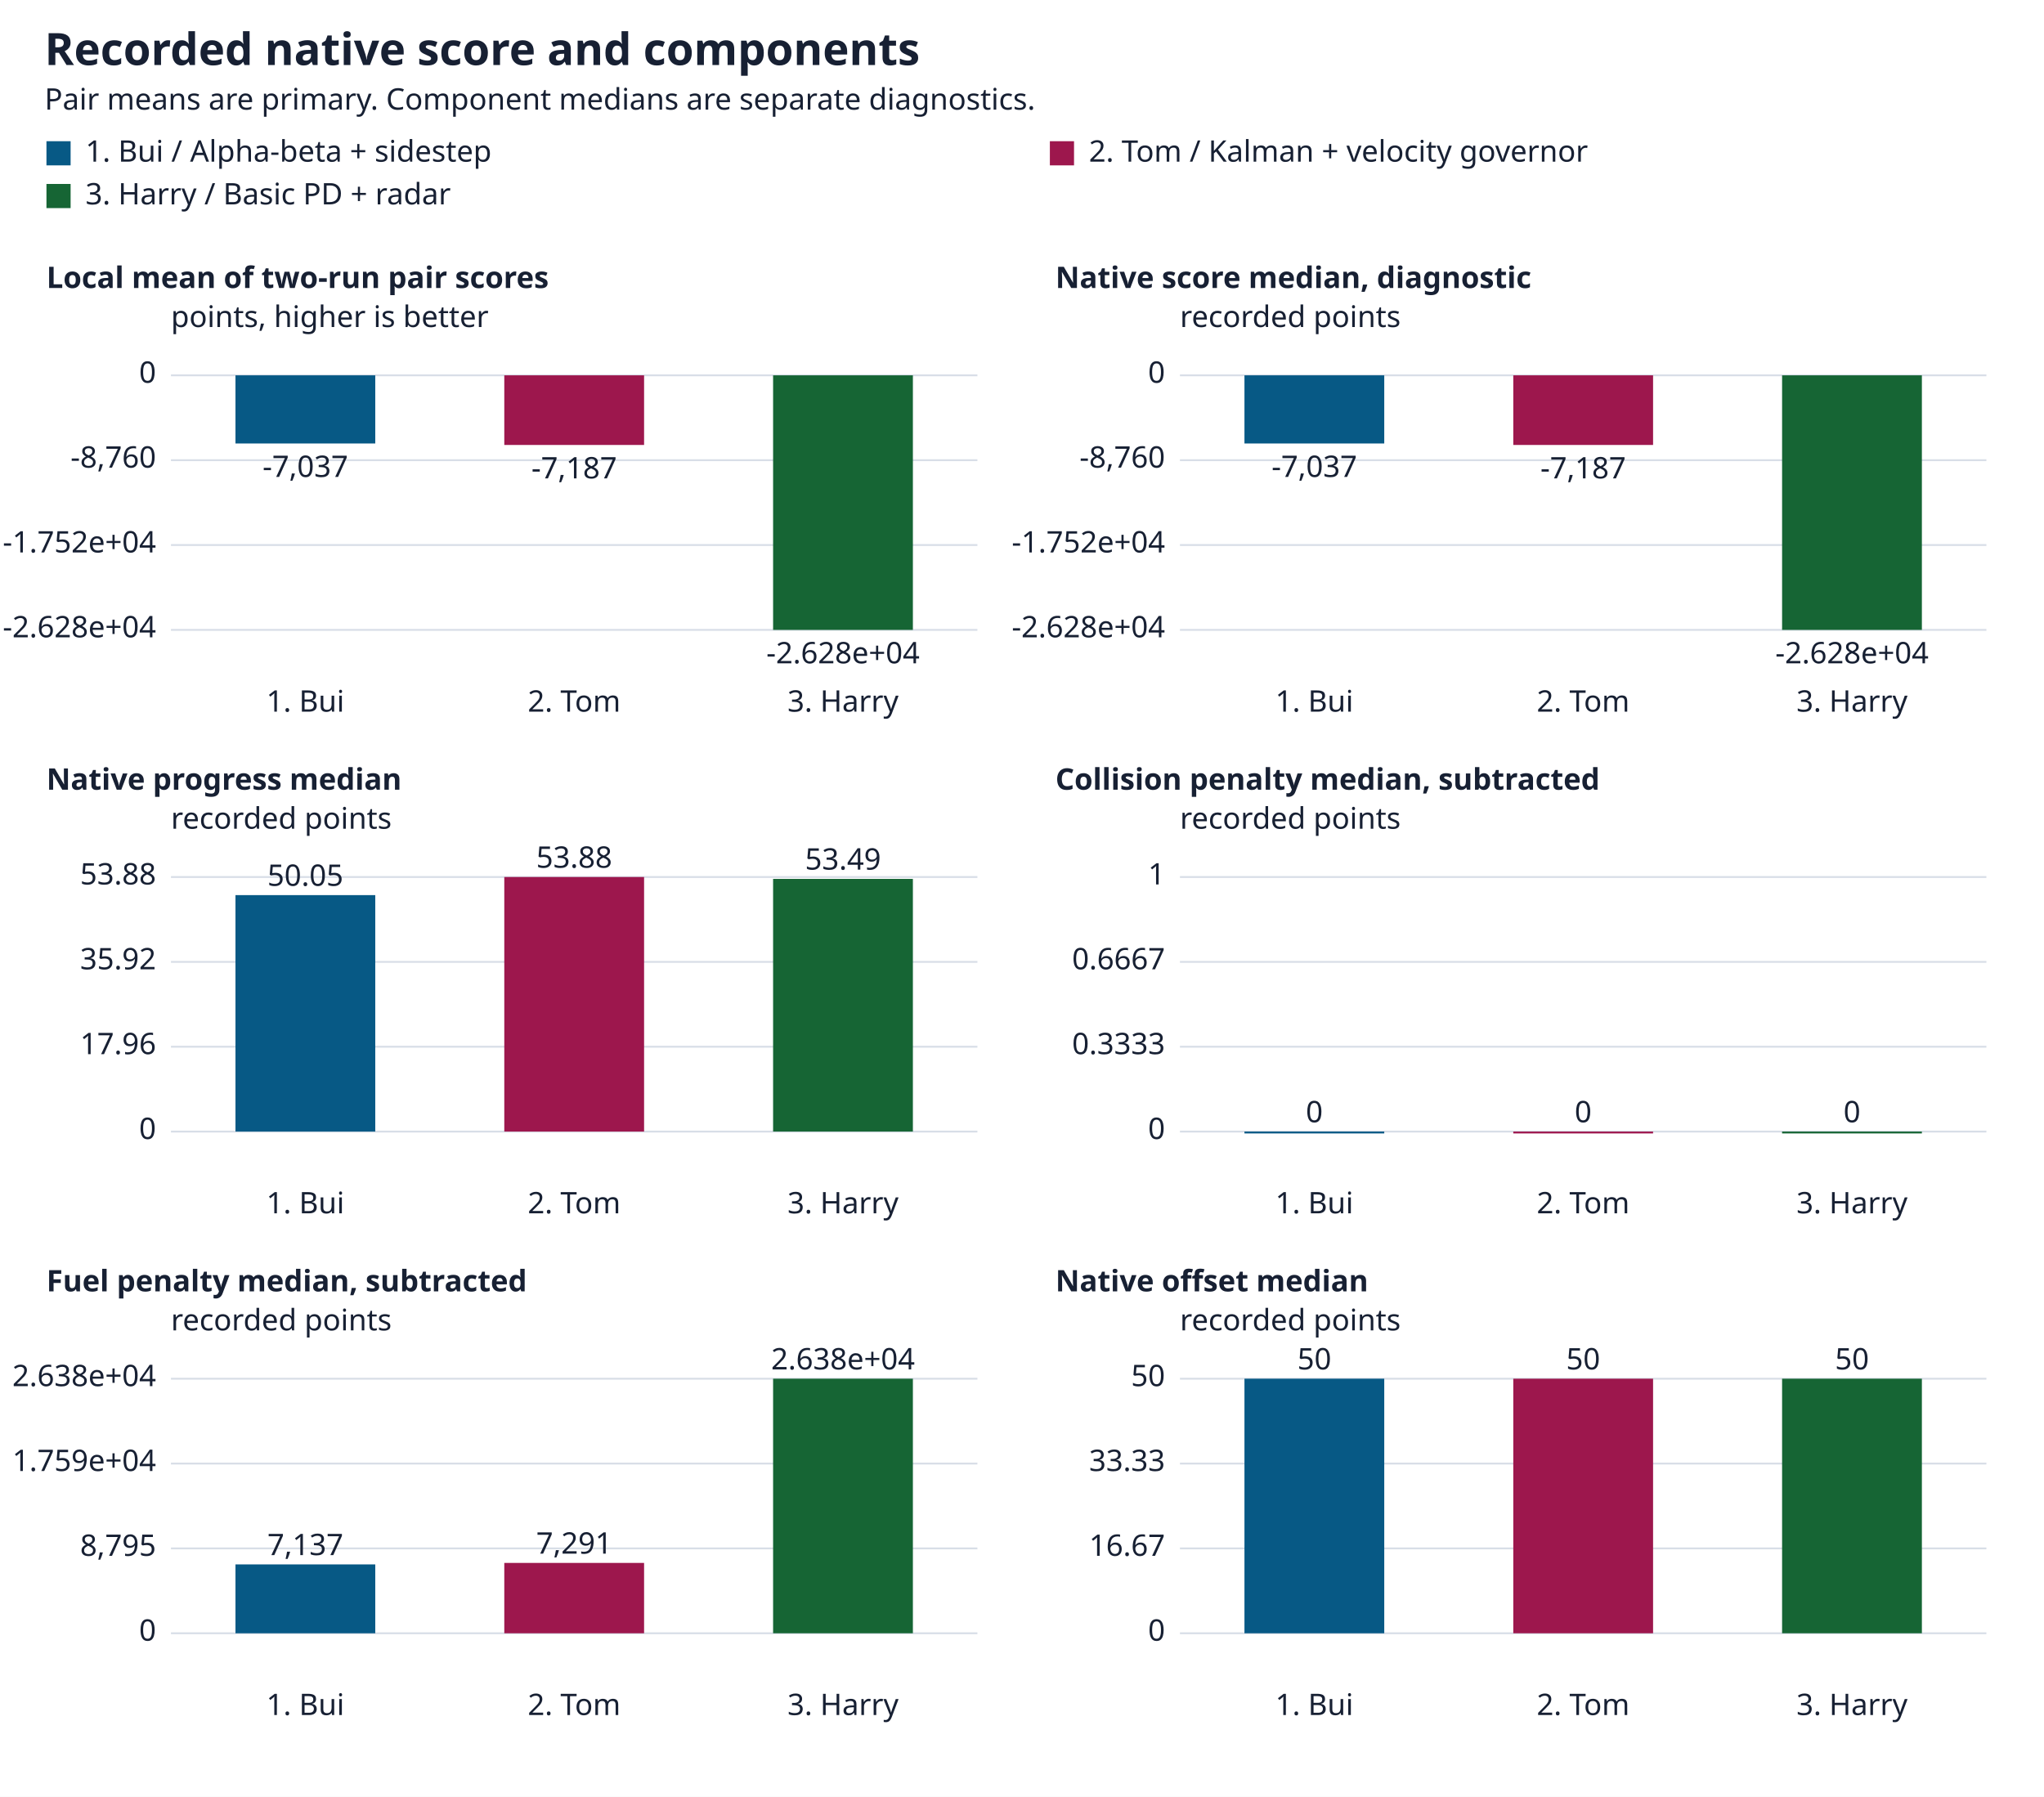
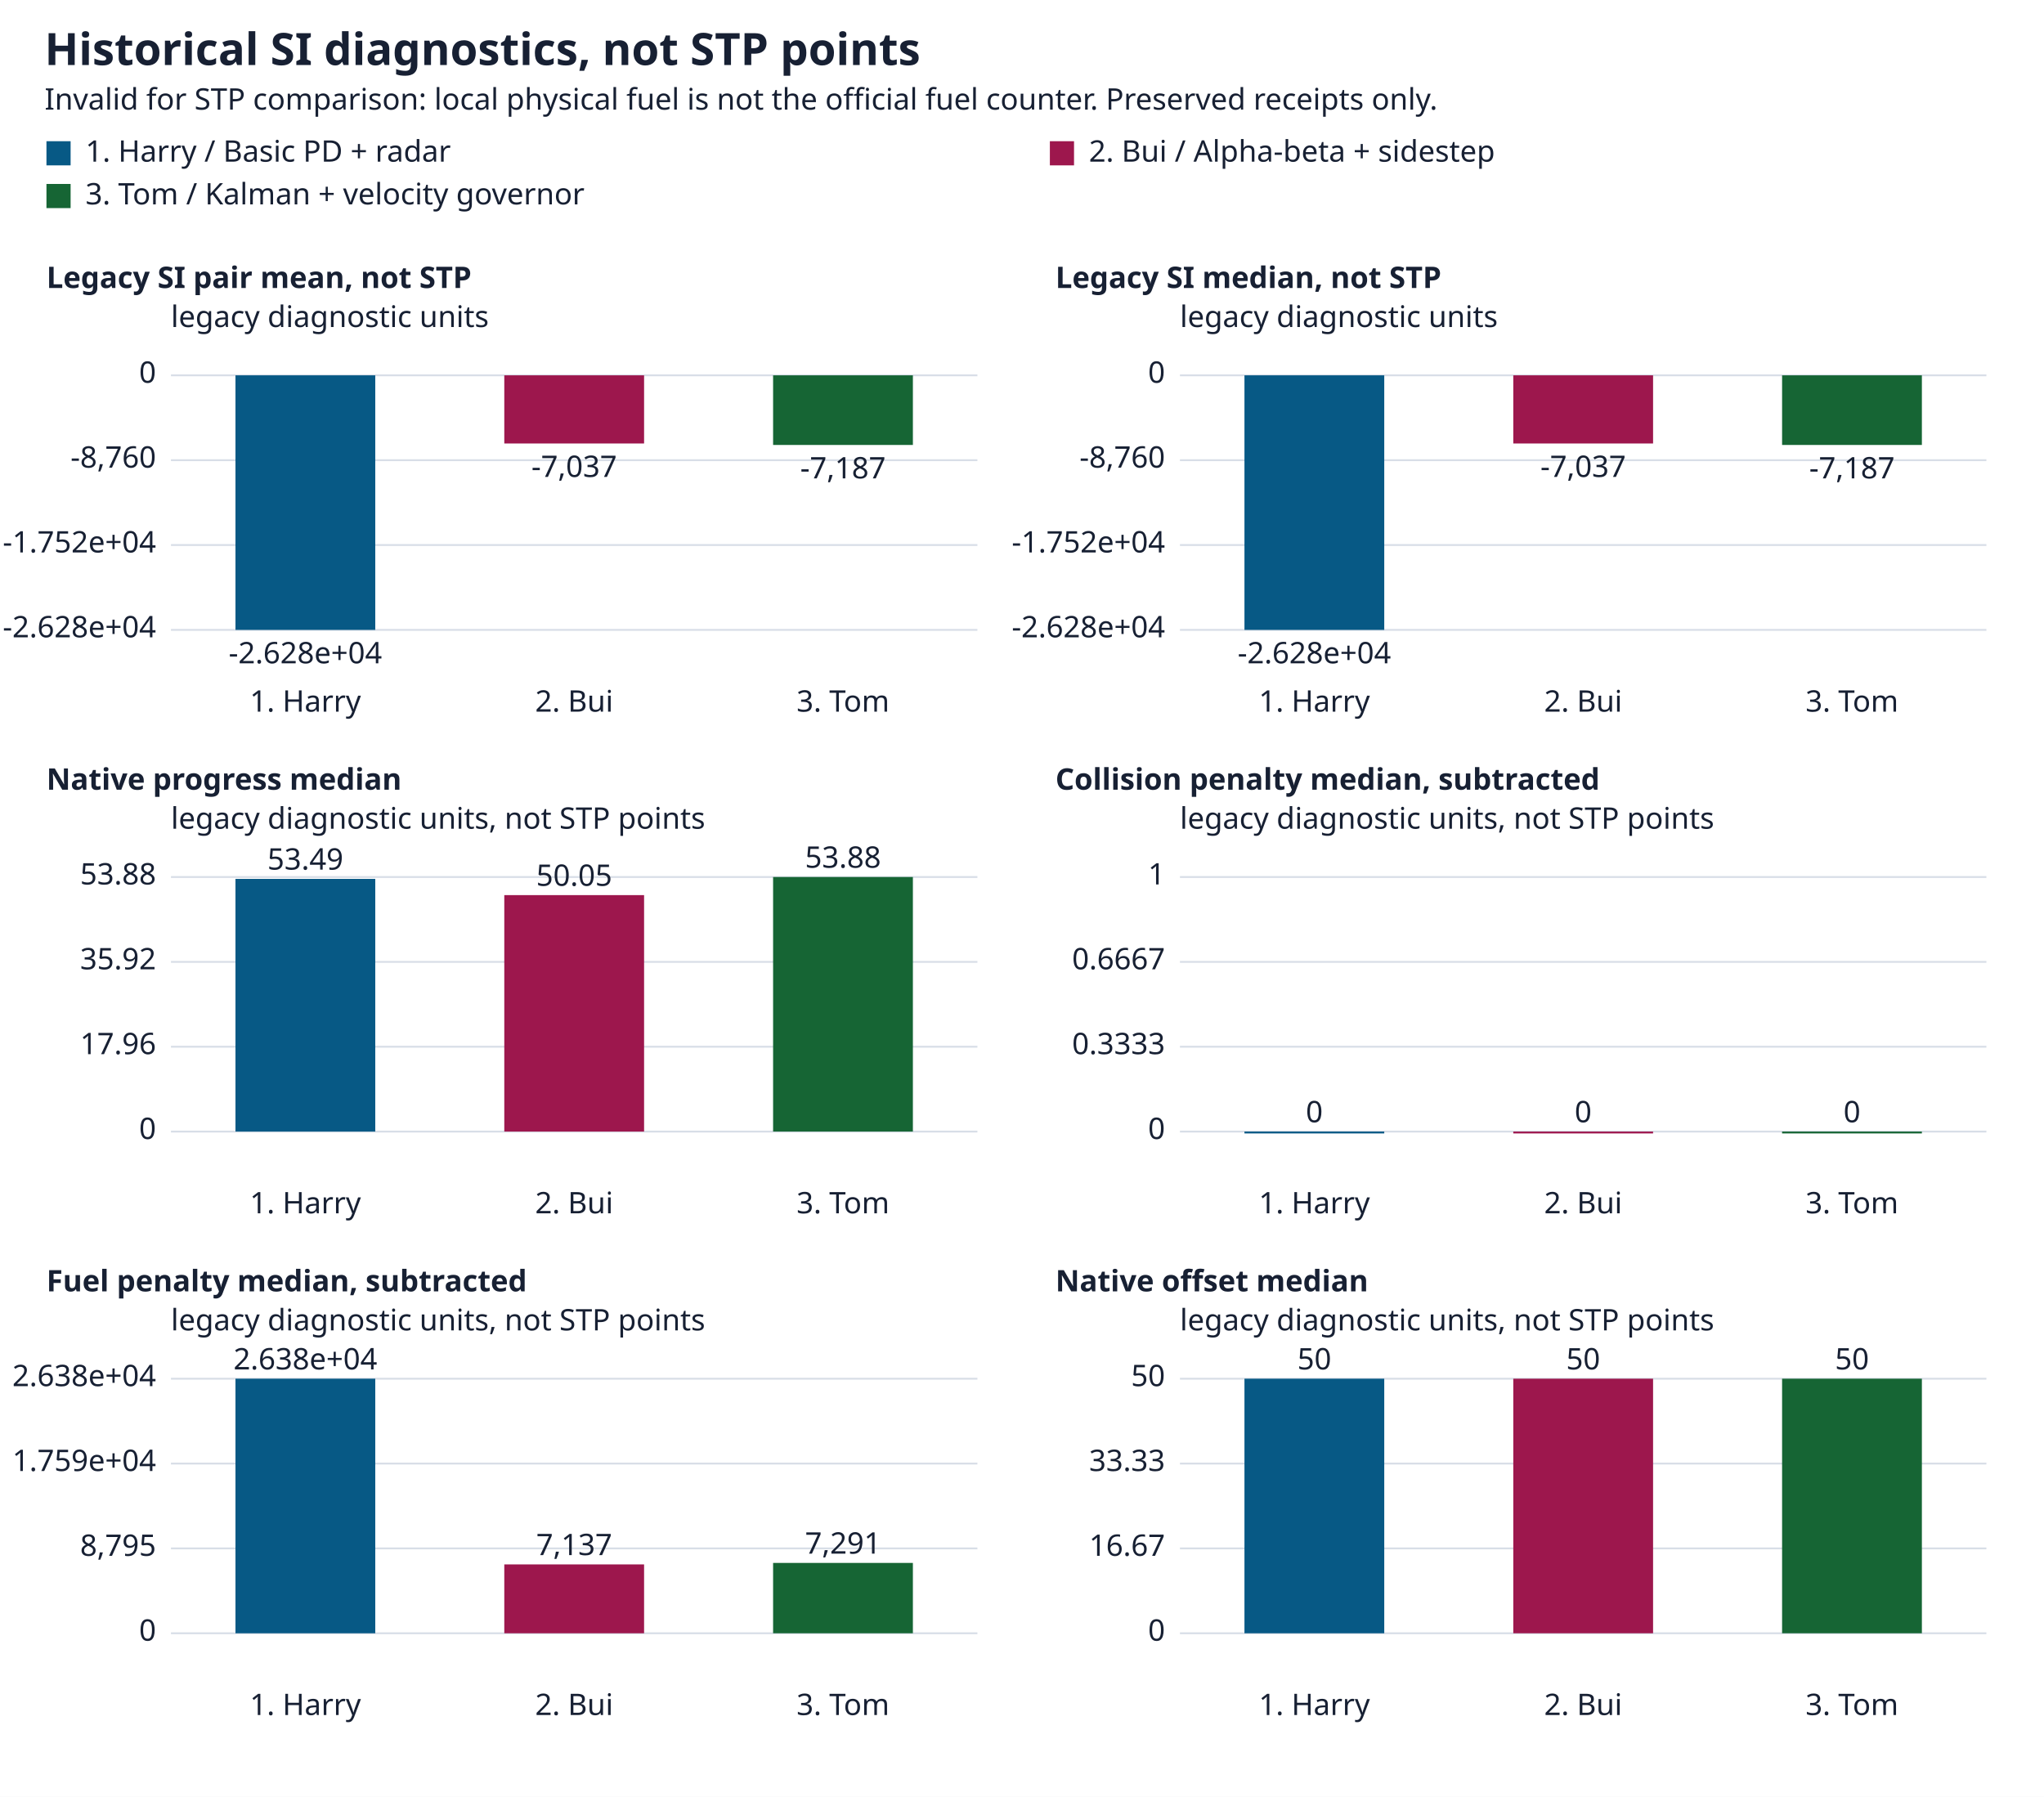
<svg xmlns="http://www.w3.org/2000/svg" viewBox="0 0 1100 967" role="img" aria-labelledby="title" aria-describedby="description">
  <rect width="1100" height="100%" fill="white" />
  <style>text{font-family:system-ui,sans-serif;fill:#172033;font-size:16px}.heading{font-size:24px;font-weight:650}.panel{font-size:16px;font-weight:650}</style>
-   <text x="24" y="35" class="heading">Recorded native score and components</text>
-   <text x="24" y="59">Pair means are primary. Component medians are separate diagnostics.</text>
+   <text x="24" y="35" class="heading">Historical SI diagnostics, not STP points</text>
+   <text x="24" y="59">Invalid for STP comparison: local physical fuel is not the official fuel counter. Preserved receipts only.</text>
  <rect x="25" y="76" width="13" height="13" fill="#075985" />
-   <text x="46.00" y="87.00" text-anchor="start" class="">1. Bui / Alpha-beta + sidestep</text>
+   <text x="46.00" y="87.00" text-anchor="start" class="">1. Harry / Basic PD + radar</text>
  <rect x="565" y="76" width="13" height="13" fill="#9d174d" />
-   <text x="586.00" y="87.00" text-anchor="start" class="">2. Tom / Kalman + velocity governor</text>
+   <text x="586.00" y="87.00" text-anchor="start" class="">2. Bui / Alpha-beta + sidestep</text>
  <rect x="25" y="99" width="13" height="13" fill="#166534" />
-   <text x="46.00" y="110.00" text-anchor="start" class="">3. Harry / Basic PD + radar</text>
-   <text x="25.00" y="155.00" text-anchor="start" class="panel">Local mean of two-run pair scores</text>
-   <text x="92.00" y="176.00" text-anchor="start" class="">points, higher is better</text>
+   <text x="46.00" y="110.00" text-anchor="start" class="">3. Tom / Kalman + velocity governor</text>
+   <text x="25.00" y="155.00" text-anchor="start" class="panel">Legacy SI pair mean, not STP</text>
+   <text x="92.00" y="176.00" text-anchor="start" class="">legacy diagnostic units</text>
  <path d="M 92 339.00 H 526" stroke="#d8dee7" />
  <text x="84.00" y="343.00" text-anchor="end" class="">-2.628e+04</text>
  <path d="M 92 293.33 H 526" stroke="#d8dee7" />
  <text x="84.00" y="297.33" text-anchor="end" class="">-1.752e+04</text>
  <path d="M 92 247.67 H 526" stroke="#d8dee7" />
  <text x="84.00" y="251.67" text-anchor="end" class="">-8,760</text>
  <path d="M 92 202.00 H 526" stroke="#d8dee7" />
  <text x="84.00" y="206.00" text-anchor="end" class="">0</text>
-   <text x="164.33" y="383.00" text-anchor="middle" class="">1. Bui</text>
-   <rect x="126.72" y="202.00" width="75.23" height="36.68" fill="#075985" />
-   <text x="164.33" y="256.68" text-anchor="middle" class="">-7,037</text>
-   <text x="309.00" y="383.00" text-anchor="middle" class="">2. Tom</text>
-   <rect x="271.39" y="202.00" width="75.23" height="37.47" fill="#9d174d" />
-   <text x="309.00" y="257.47" text-anchor="middle" class="">-7,187</text>
-   <text x="453.67" y="383.00" text-anchor="middle" class="">3. Harry</text>
-   <rect x="416.05" y="202.00" width="75.23" height="137.00" fill="#166534" />
-   <text x="453.67" y="357.00" text-anchor="middle" class="">-2.628e+04</text>
-   <text x="568.00" y="155.00" text-anchor="start" class="panel">Native score median, diagnostic</text>
-   <text x="635.00" y="176.00" text-anchor="start" class="">recorded points</text>
+   <text x="164.33" y="383.00" text-anchor="middle" class="">1. Harry</text>
+   <rect x="126.72" y="202.00" width="75.23" height="137.00" fill="#075985" />
+   <text x="164.33" y="357.00" text-anchor="middle" class="">-2.628e+04</text>
+   <text x="309.00" y="383.00" text-anchor="middle" class="">2. Bui</text>
+   <rect x="271.39" y="202.00" width="75.23" height="36.68" fill="#9d174d" />
+   <text x="309.00" y="256.68" text-anchor="middle" class="">-7,037</text>
+   <text x="453.67" y="383.00" text-anchor="middle" class="">3. Tom</text>
+   <rect x="416.05" y="202.00" width="75.23" height="37.47" fill="#166534" />
+   <text x="453.67" y="257.47" text-anchor="middle" class="">-7,187</text>
+   <text x="568.00" y="155.00" text-anchor="start" class="panel">Legacy SI median, not STP</text>
+   <text x="635.00" y="176.00" text-anchor="start" class="">legacy diagnostic units</text>
  <path d="M 635 339.00 H 1069" stroke="#d8dee7" />
  <text x="627.00" y="343.00" text-anchor="end" class="">-2.628e+04</text>
  <path d="M 635 293.33 H 1069" stroke="#d8dee7" />
  <text x="627.00" y="297.33" text-anchor="end" class="">-1.752e+04</text>
  <path d="M 635 247.67 H 1069" stroke="#d8dee7" />
  <text x="627.00" y="251.67" text-anchor="end" class="">-8,760</text>
  <path d="M 635 202.00 H 1069" stroke="#d8dee7" />
  <text x="627.00" y="206.00" text-anchor="end" class="">0</text>
-   <text x="707.33" y="383.00" text-anchor="middle" class="">1. Bui</text>
-   <rect x="669.72" y="202.00" width="75.23" height="36.68" fill="#075985" />
-   <text x="707.33" y="256.68" text-anchor="middle" class="">-7,037</text>
-   <text x="852.00" y="383.00" text-anchor="middle" class="">2. Tom</text>
-   <rect x="814.39" y="202.00" width="75.23" height="37.47" fill="#9d174d" />
-   <text x="852.00" y="257.47" text-anchor="middle" class="">-7,187</text>
-   <text x="996.67" y="383.00" text-anchor="middle" class="">3. Harry</text>
-   <rect x="959.05" y="202.00" width="75.23" height="137.00" fill="#166534" />
-   <text x="996.67" y="357.00" text-anchor="middle" class="">-2.628e+04</text>
+   <text x="707.33" y="383.00" text-anchor="middle" class="">1. Harry</text>
+   <rect x="669.72" y="202.00" width="75.23" height="137.00" fill="#075985" />
+   <text x="707.33" y="357.00" text-anchor="middle" class="">-2.628e+04</text>
+   <text x="852.00" y="383.00" text-anchor="middle" class="">2. Bui</text>
+   <rect x="814.39" y="202.00" width="75.23" height="36.68" fill="#9d174d" />
+   <text x="852.00" y="256.68" text-anchor="middle" class="">-7,037</text>
+   <text x="996.67" y="383.00" text-anchor="middle" class="">3. Tom</text>
+   <rect x="959.05" y="202.00" width="75.23" height="37.47" fill="#166534" />
+   <text x="996.67" y="257.47" text-anchor="middle" class="">-7,187</text>
  <text x="25.00" y="425.00" text-anchor="start" class="panel">Native progress median</text>
-   <text x="92.00" y="446.00" text-anchor="start" class="">recorded points</text>
+   <text x="92.00" y="446.00" text-anchor="start" class="">legacy diagnostic units, not STP points</text>
  <path d="M 92 609.00 H 526" stroke="#d8dee7" />
  <text x="84.00" y="613.00" text-anchor="end" class="">0</text>
  <path d="M 92 563.33 H 526" stroke="#d8dee7" />
  <text x="84.00" y="567.33" text-anchor="end" class="">17.96</text>
  <path d="M 92 517.67 H 526" stroke="#d8dee7" />
  <text x="84.00" y="521.67" text-anchor="end" class="">35.92</text>
  <path d="M 92 472.00 H 526" stroke="#d8dee7" />
  <text x="84.00" y="476.00" text-anchor="end" class="">53.88</text>
-   <text x="164.33" y="653.00" text-anchor="middle" class="">1. Bui</text>
-   <rect x="126.72" y="481.74" width="75.23" height="127.26" fill="#075985" />
-   <text x="164.33" y="476.74" text-anchor="middle" class="">50.05</text>
-   <text x="309.00" y="653.00" text-anchor="middle" class="">2. Tom</text>
-   <rect x="271.39" y="472.00" width="75.23" height="137.00" fill="#9d174d" />
-   <text x="309.00" y="467.00" text-anchor="middle" class="">53.88</text>
-   <text x="453.67" y="653.00" text-anchor="middle" class="">3. Harry</text>
-   <rect x="416.05" y="473.01" width="75.23" height="135.99" fill="#166534" />
-   <text x="453.67" y="468.01" text-anchor="middle" class="">53.49</text>
+   <text x="164.33" y="653.00" text-anchor="middle" class="">1. Harry</text>
+   <rect x="126.72" y="473.01" width="75.23" height="135.99" fill="#075985" />
+   <text x="164.33" y="468.01" text-anchor="middle" class="">53.49</text>
+   <text x="309.00" y="653.00" text-anchor="middle" class="">2. Bui</text>
+   <rect x="271.39" y="481.74" width="75.23" height="127.26" fill="#9d174d" />
+   <text x="309.00" y="476.74" text-anchor="middle" class="">50.05</text>
+   <text x="453.67" y="653.00" text-anchor="middle" class="">3. Tom</text>
+   <rect x="416.05" y="472.00" width="75.23" height="137.00" fill="#166534" />
+   <text x="453.67" y="467.00" text-anchor="middle" class="">53.88</text>
  <text x="568.00" y="425.00" text-anchor="start" class="panel">Collision penalty median, subtracted</text>
-   <text x="635.00" y="446.00" text-anchor="start" class="">recorded points</text>
+   <text x="635.00" y="446.00" text-anchor="start" class="">legacy diagnostic units, not STP points</text>
  <path d="M 635 609.00 H 1069" stroke="#d8dee7" />
  <text x="627.00" y="613.00" text-anchor="end" class="">0</text>
  <path d="M 635 563.33 H 1069" stroke="#d8dee7" />
  <text x="627.00" y="567.33" text-anchor="end" class="">0.3333</text>
  <path d="M 635 517.67 H 1069" stroke="#d8dee7" />
  <text x="627.00" y="521.67" text-anchor="end" class="">0.6667</text>
  <path d="M 635 472.00 H 1069" stroke="#d8dee7" />
  <text x="627.00" y="476.00" text-anchor="end" class="">1</text>
-   <text x="707.33" y="653.00" text-anchor="middle" class="">1. Bui</text>
+   <text x="707.33" y="653.00" text-anchor="middle" class="">1. Harry</text>
  <rect x="669.72" y="609.00" width="75.23" height="1.00" fill="#075985" />
  <text x="707.33" y="604.00" text-anchor="middle" class="">0</text>
-   <text x="852.00" y="653.00" text-anchor="middle" class="">2. Tom</text>
+   <text x="852.00" y="653.00" text-anchor="middle" class="">2. Bui</text>
  <rect x="814.39" y="609.00" width="75.23" height="1.00" fill="#9d174d" />
  <text x="852.00" y="604.00" text-anchor="middle" class="">0</text>
-   <text x="996.67" y="653.00" text-anchor="middle" class="">3. Harry</text>
+   <text x="996.67" y="653.00" text-anchor="middle" class="">3. Tom</text>
  <rect x="959.05" y="609.00" width="75.23" height="1.00" fill="#166534" />
  <text x="996.67" y="604.00" text-anchor="middle" class="">0</text>
  <text x="25.00" y="695.00" text-anchor="start" class="panel">Fuel penalty median, subtracted</text>
-   <text x="92.00" y="716.00" text-anchor="start" class="">recorded points</text>
+   <text x="92.00" y="716.00" text-anchor="start" class="">legacy diagnostic units, not STP points</text>
  <path d="M 92 879.00 H 526" stroke="#d8dee7" />
  <text x="84.00" y="883.00" text-anchor="end" class="">0</text>
  <path d="M 92 833.33 H 526" stroke="#d8dee7" />
  <text x="84.00" y="837.33" text-anchor="end" class="">8,795</text>
  <path d="M 92 787.67 H 526" stroke="#d8dee7" />
  <text x="84.00" y="791.67" text-anchor="end" class="">1.759e+04</text>
  <path d="M 92 742.00 H 526" stroke="#d8dee7" />
  <text x="84.00" y="746.00" text-anchor="end" class="">2.638e+04</text>
-   <text x="164.33" y="923.00" text-anchor="middle" class="">1. Bui</text>
-   <rect x="126.72" y="841.94" width="75.23" height="37.06" fill="#075985" />
-   <text x="164.33" y="836.94" text-anchor="middle" class="">7,137</text>
-   <text x="309.00" y="923.00" text-anchor="middle" class="">2. Tom</text>
-   <rect x="271.39" y="841.14" width="75.23" height="37.86" fill="#9d174d" />
-   <text x="309.00" y="836.14" text-anchor="middle" class="">7,291</text>
-   <text x="453.67" y="923.00" text-anchor="middle" class="">3. Harry</text>
-   <rect x="416.05" y="742.00" width="75.23" height="137.00" fill="#166534" />
-   <text x="453.67" y="737.00" text-anchor="middle" class="">2.638e+04</text>
+   <text x="164.33" y="923.00" text-anchor="middle" class="">1. Harry</text>
+   <rect x="126.72" y="742.00" width="75.23" height="137.00" fill="#075985" />
+   <text x="164.33" y="737.00" text-anchor="middle" class="">2.638e+04</text>
+   <text x="309.00" y="923.00" text-anchor="middle" class="">2. Bui</text>
+   <rect x="271.39" y="841.94" width="75.23" height="37.06" fill="#9d174d" />
+   <text x="309.00" y="836.94" text-anchor="middle" class="">7,137</text>
+   <text x="453.67" y="923.00" text-anchor="middle" class="">3. Tom</text>
+   <rect x="416.05" y="841.14" width="75.23" height="37.86" fill="#166534" />
+   <text x="453.67" y="836.14" text-anchor="middle" class="">7,291</text>
  <text x="568.00" y="695.00" text-anchor="start" class="panel">Native offset median</text>
-   <text x="635.00" y="716.00" text-anchor="start" class="">recorded points</text>
+   <text x="635.00" y="716.00" text-anchor="start" class="">legacy diagnostic units, not STP points</text>
  <path d="M 635 879.00 H 1069" stroke="#d8dee7" />
  <text x="627.00" y="883.00" text-anchor="end" class="">0</text>
  <path d="M 635 833.33 H 1069" stroke="#d8dee7" />
  <text x="627.00" y="837.33" text-anchor="end" class="">16.67</text>
  <path d="M 635 787.67 H 1069" stroke="#d8dee7" />
  <text x="627.00" y="791.67" text-anchor="end" class="">33.33</text>
  <path d="M 635 742.00 H 1069" stroke="#d8dee7" />
  <text x="627.00" y="746.00" text-anchor="end" class="">50</text>
-   <text x="707.33" y="923.00" text-anchor="middle" class="">1. Bui</text>
+   <text x="707.33" y="923.00" text-anchor="middle" class="">1. Harry</text>
  <rect x="669.72" y="742.00" width="75.23" height="137.00" fill="#075985" />
  <text x="707.33" y="737.00" text-anchor="middle" class="">50</text>
-   <text x="852.00" y="923.00" text-anchor="middle" class="">2. Tom</text>
+   <text x="852.00" y="923.00" text-anchor="middle" class="">2. Bui</text>
  <rect x="814.39" y="742.00" width="75.23" height="137.00" fill="#9d174d" />
  <text x="852.00" y="737.00" text-anchor="middle" class="">50</text>
-   <text x="996.67" y="923.00" text-anchor="middle" class="">3. Harry</text>
+   <text x="996.67" y="923.00" text-anchor="middle" class="">3. Tom</text>
  <rect x="959.05" y="742.00" width="75.23" height="137.00" fill="#166534" />
  <text x="996.67" y="737.00" text-anchor="middle" class="">50</text>
</svg>
